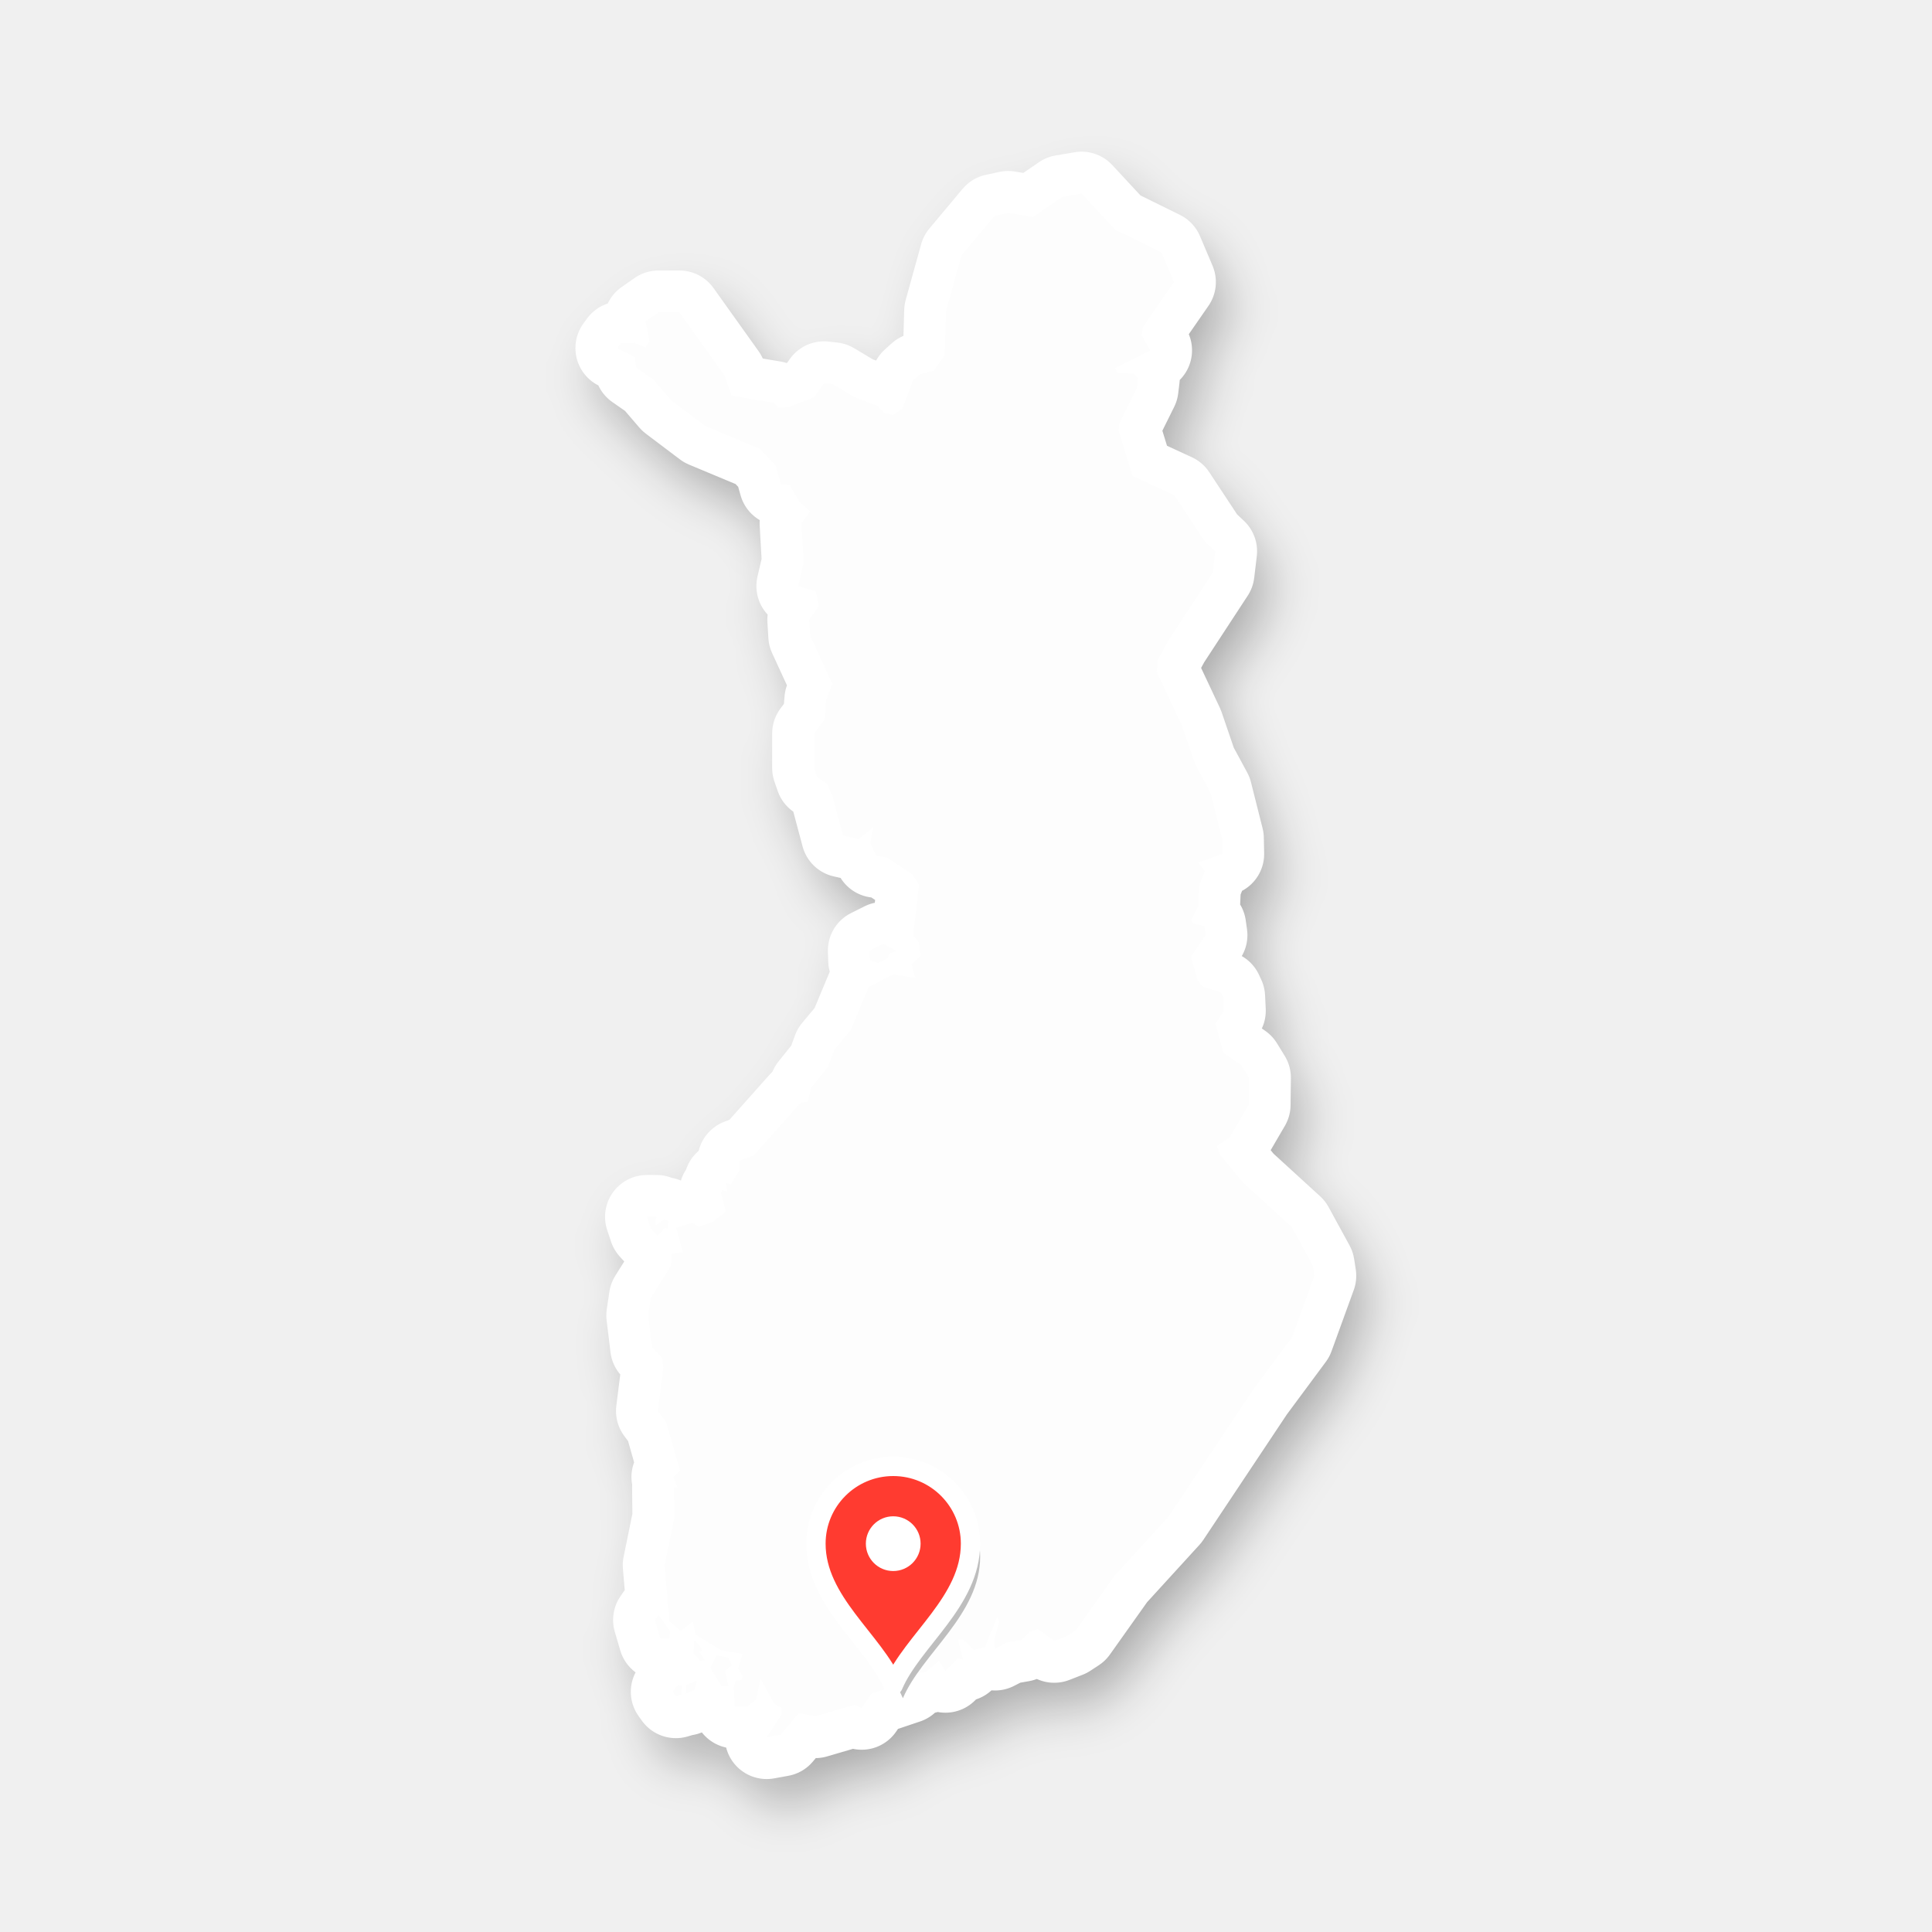
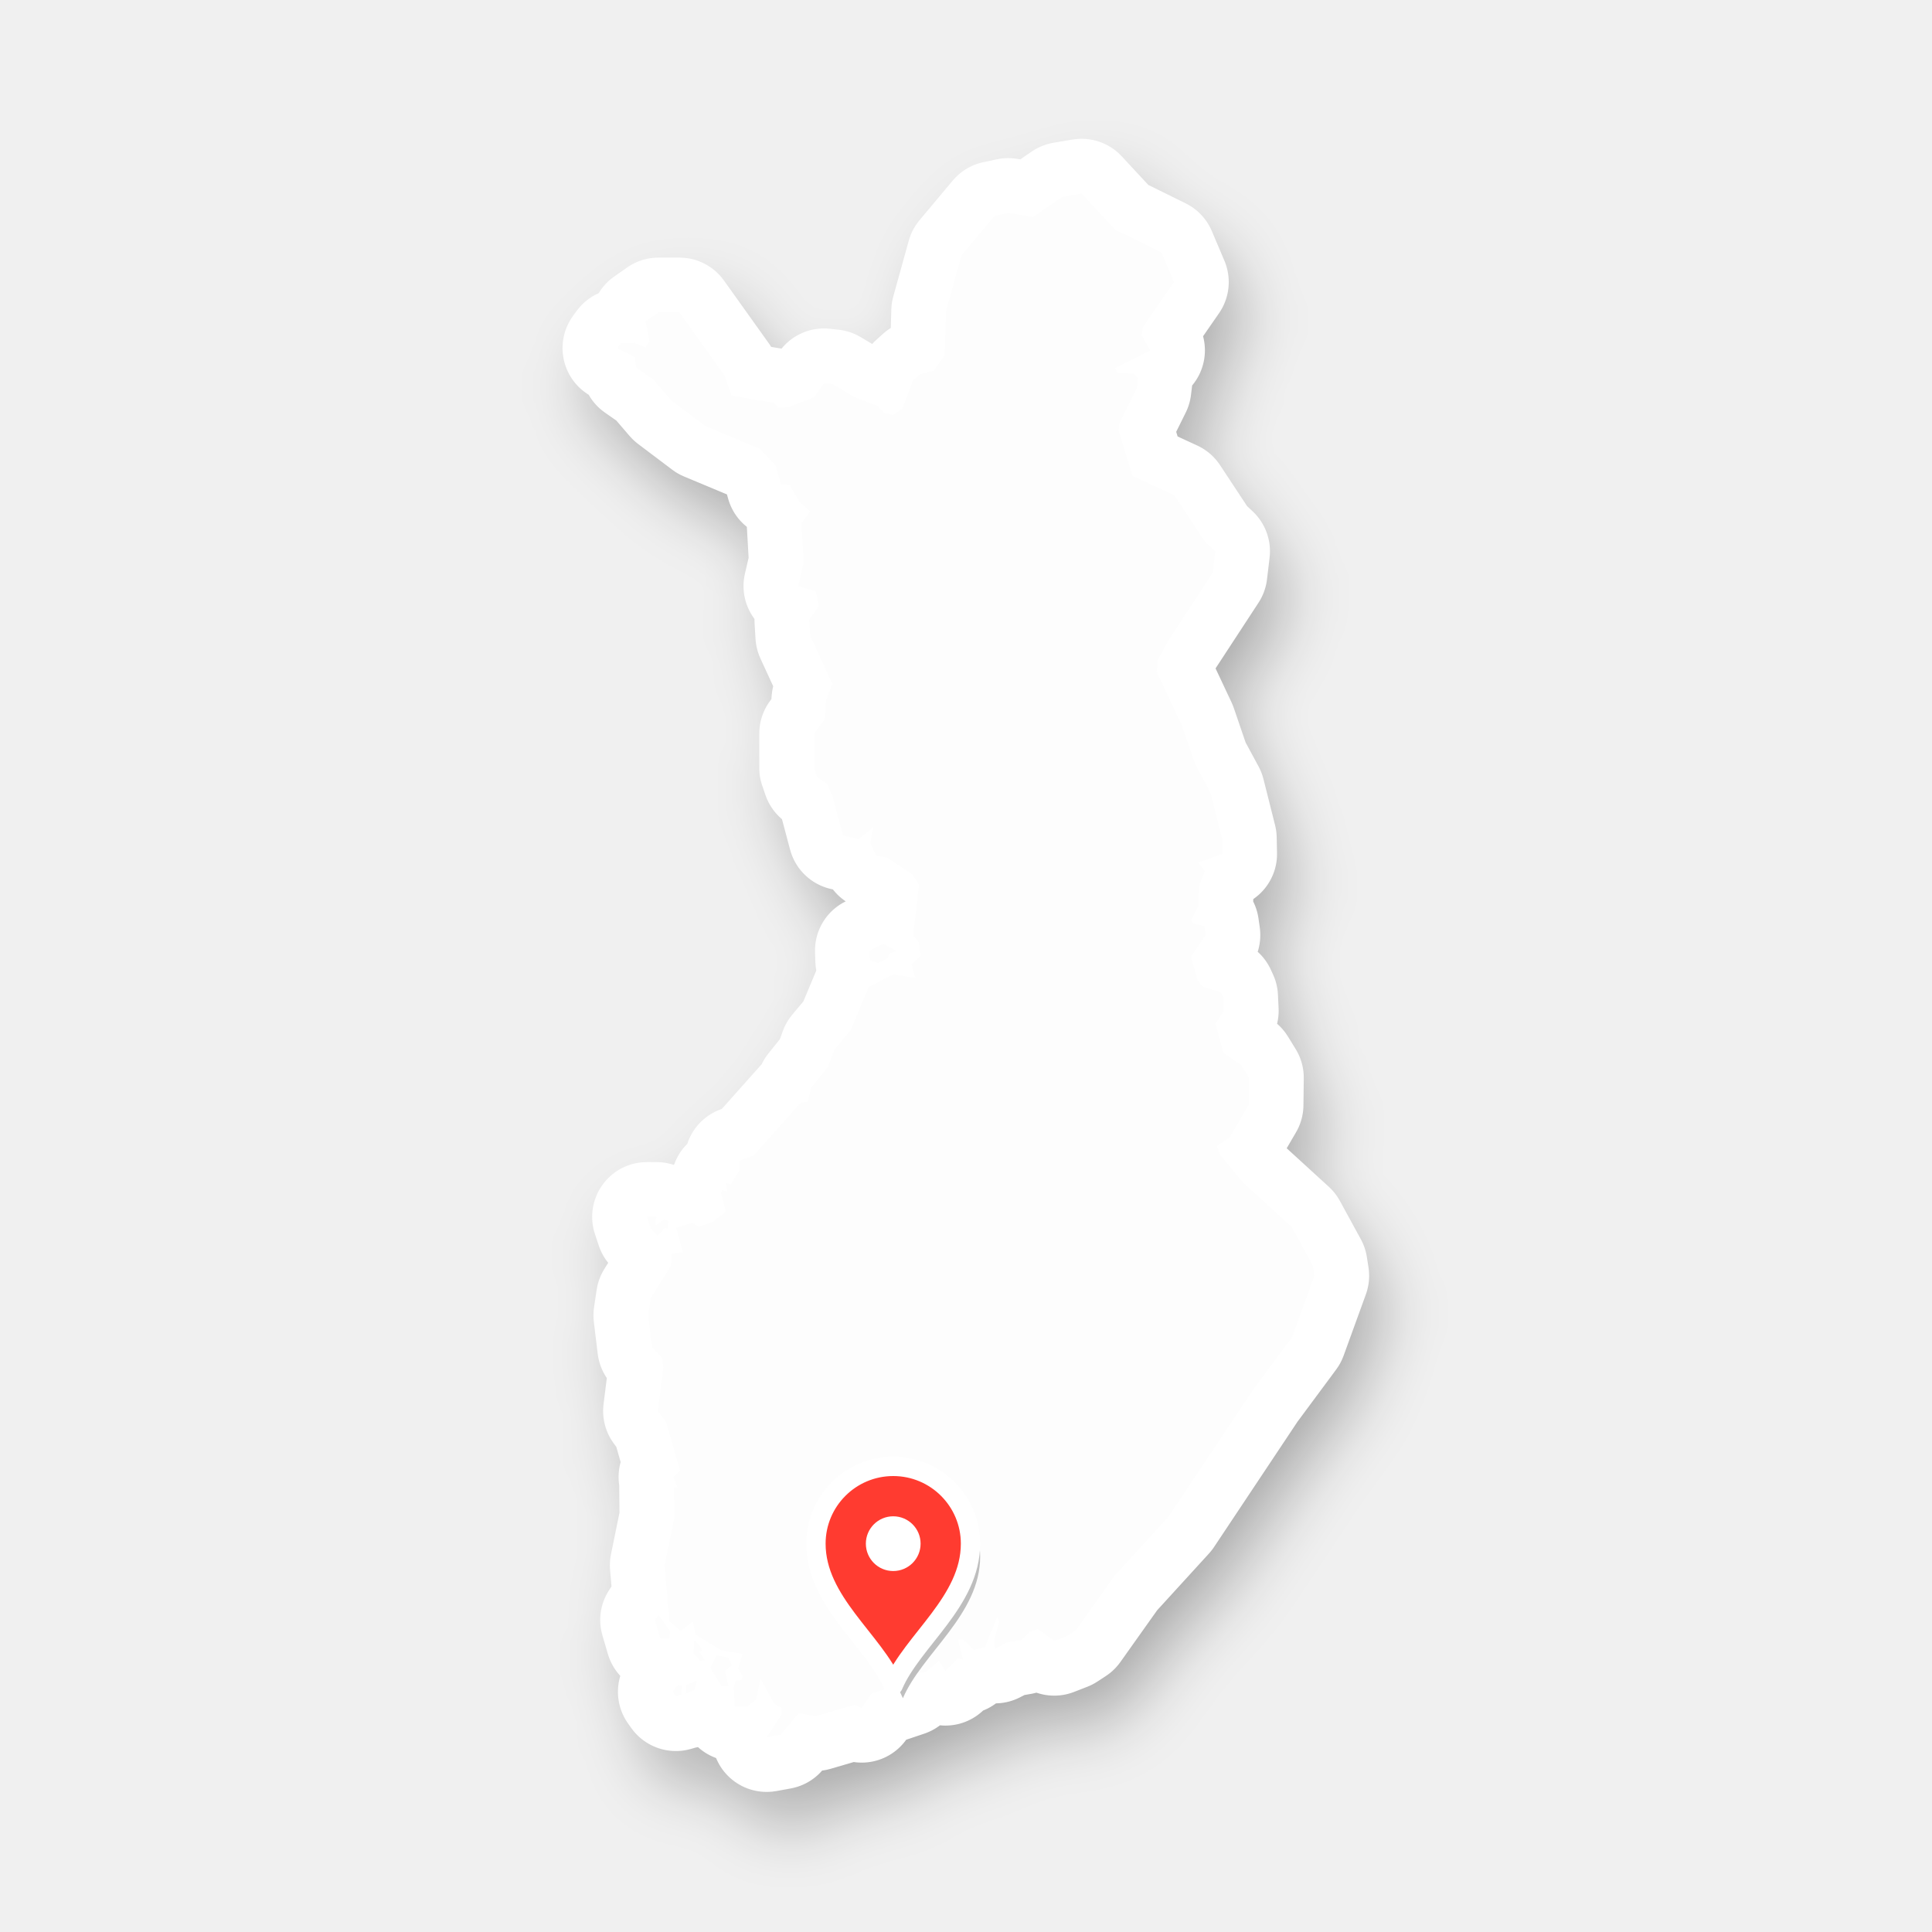
<svg xmlns="http://www.w3.org/2000/svg" width="600" height="600" viewBox="0 0 600 600">
  <defs>
    <filter id="s" x="-20%" y="-20%" width="140%" height="140%">
-       <feGaussianBlur stdDeviation="7" />
+       <feGaussianBlur stdDeviation="9" />
    </filter>
  </defs>
-   <path d="M261.8 259.5L258.6 247.5L256.9 243.4L253.8 241.4L252.8 238.5L252.8 227.8L256.1 223.4L256.6 217.3L258.5 212.4L251.6 197.4L251.3 192.5L254.3 188.2L253.4 183.7L247.9 182.0L249.6 174.7L248.9 162.5L251.6 158.8L248.3 155.9L245.2 150.6L242.5 150.3L240.9 144.6L236.0 139.4L219.0 132.3L208.4 124.3L202.9 117.9L197.6 114.2L197.1 110.8L191.7 108.1L192.8 106.6L197.0 106.5L200.5 107.9L201.7 106.0L200.5 99.8L204.5 97.0L211.0 97.0L225.0 116.6L227.2 122.9L240.3 125.1L241.7 126.6L245.3 126.3L252.9 123.3L255.9 119.0L258.6 119.3L265.3 123.3L272.6 126.1L274.6 128.3L277.4 128.9L280.3 126.8L283.5 118.2L285.6 116.3L290.0 115.1L293.4 110.3L293.8 96.6L298.6 79.3L308.9 67.0L313.1 66.1L320.8 67.4L330.0 61.1L335.9 60.1L346.3 71.3L360.7 78.4L364.6 87.6L354.9 101.6L354.6 104.2L357.2 108.8L346.3 114.3L347.1 115.8L352.1 116.1L353.4 117.3L353.0 120.6L347.6 131.5L347.4 133.8L351.7 147.8L364.7 153.8L374.2 168.2L377.4 171.2L376.6 177.9L362.8 199.0L359.6 204.9L359.2 208.6L367.1 225.4L371.2 237.4L375.9 246.1L379.5 260.4L379.6 265.2L372.1 267.9L374.2 270.5L372.4 275.0L372.1 281.4L370.0 285.6L370.4 286.7L374.0 287.6L374.4 290.4L369.9 297.1L371.9 304.4L373.5 306.4L379.2 308.2L379.9 309.7L380.1 313.9L377.5 317.9L379.9 326.9L385.5 330.8L387.9 334.7L387.8 343.1L381.9 353.2L377.9 355.9L378.9 358.6L386.1 367.3L401.2 381.1L407.7 393.0L408.2 396.2L401.3 415.2L389.0 431.8L362.9 471.0L346.1 489.4L334.1 506.3L331.5 508.0L327.4 509.6L322.3 505.9L319.7 506.8L317.3 509.3L312.7 510.1L309.0 512.0L308.7 509.3L310.4 503.5L309.7 502.1L305.9 511.5L302.5 512.4L299.1 509.2L297.5 509.2L299.1 515.4L297.4 515.1L293.6 518.9L291.6 515.8L287.6 519.2L283.9 519.8L281.6 522.3L270.6 526.0L267.6 530.4L265.5 529.4L253.2 533.0L248.1 532.0L242.5 538.7L238.1 539.5L242.6 532.7L242.8 530.4L240.5 529.2L236.2 521.3L234.8 527.8L231.9 530.1L228.2 530.0L227.9 524.1L228.4 521.9L230.2 521.8L230.7 520.7L229.2 518.2L230.6 513.6L224.1 512.6L216.1 507.7L215.1 503.6L211.4 506.5L207.9 503.5L206.4 486.1L209.4 471.4L209.3 461.9L210.4 461.9L209.1 458.7L211.2 456.8L206.9 441.7L204.3 438.2L206.0 424.7L205.6 421.7L202.5 418.4L201.3 408.5L202.1 403.1L208.3 393.2L208.6 389.3L212.1 389.0L210.0 381.3L215.1 379.7L217.0 381.0L221.4 379.4L225.4 376.3L223.9 370.4L224.4 369.6L225.9 370.1L225.4 367.3L226.9 367.9L229.5 363.7L229.6 360.5L234.1 358.8L248.7 342.4L250.8 342.2L251.9 337.8L257.2 331.2L259.1 326.0L264.2 319.9L269.8 306.5L277.4 302.6L284.3 303.7L283.1 299.5L285.9 296.8L285.3 292.6L283.6 290.5L285.4 274.8L283.4 271.6L275.4 266.3L272.1 265.8L270.3 261.7L271.2 256.9L266.7 260.6L261.8 259.5ZM218.9 515.6L217.5 515.8L215.4 513.5L215.6 509.4L217.2 510.9L218.1 512.6L217.2 513.0L218.9 515.6ZM203.5 379.6L203.7 380.5L206.4 378.6L207.6 379.3L207.4 381.6L206.5 381.2L205.5 382.5L204.2 383.8L202.1 381.5L200.9 377.9L203.9 377.9L203.5 379.6ZM222.5 514.1L226.1 514.7L227.3 517.2L225.2 518.8L226.2 523.7L224.1 523.7L220.6 518.0L222.5 514.1ZM208.1 506.6L207.9 508.8L205.1 508.9L203.4 503.1L204.5 501.5L208.1 506.6ZM215.7 524.8L213.0 526.0L213.2 523.3L216.4 521.9L215.7 524.8ZM211.6 526.3L209.9 526.8L208.9 525.4L210.5 523.3L211.8 523.5L211.6 526.3ZM275.6 297.6L272.6 299.1L270.2 298.2L270.1 295.2L274.3 293.1L278.5 295.4L276.4 296.0L275.6 297.6Z" transform="translate(5 9)" fill="#000" fill-opacity=".22" stroke="#000" stroke-opacity=".22" stroke-width="26" stroke-linejoin="round" filter="url(#s)" />
-   <path d="M261.8 259.5L258.6 247.5L256.9 243.4L253.8 241.4L252.8 238.5L252.8 227.8L256.1 223.4L256.6 217.3L258.5 212.4L251.6 197.4L251.3 192.5L254.3 188.2L253.4 183.7L247.9 182.0L249.6 174.7L248.9 162.5L251.6 158.8L248.3 155.9L245.2 150.6L242.5 150.3L240.9 144.6L236.0 139.4L219.0 132.3L208.4 124.3L202.9 117.9L197.6 114.2L197.1 110.8L191.7 108.1L192.8 106.6L197.0 106.5L200.5 107.9L201.7 106.0L200.5 99.8L204.5 97.0L211.0 97.0L225.0 116.6L227.2 122.9L240.3 125.1L241.7 126.6L245.3 126.3L252.9 123.3L255.9 119.0L258.6 119.3L265.3 123.3L272.6 126.1L274.6 128.3L277.4 128.9L280.3 126.8L283.5 118.2L285.6 116.3L290.0 115.1L293.4 110.3L293.8 96.6L298.6 79.3L308.9 67.0L313.1 66.1L320.8 67.4L330.0 61.1L335.9 60.1L346.3 71.3L360.7 78.4L364.6 87.6L354.9 101.6L354.6 104.2L357.2 108.8L346.3 114.3L347.1 115.8L352.1 116.1L353.4 117.3L353.0 120.6L347.6 131.5L347.4 133.8L351.7 147.8L364.7 153.8L374.2 168.2L377.4 171.2L376.6 177.9L362.8 199.0L359.6 204.9L359.2 208.6L367.1 225.4L371.2 237.4L375.9 246.1L379.5 260.4L379.6 265.2L372.1 267.9L374.2 270.5L372.4 275.0L372.1 281.4L370.0 285.6L370.4 286.7L374.0 287.6L374.4 290.4L369.9 297.1L371.9 304.4L373.5 306.4L379.2 308.2L379.9 309.7L380.1 313.9L377.5 317.9L379.9 326.9L385.5 330.8L387.9 334.7L387.8 343.1L381.9 353.2L377.9 355.9L378.9 358.6L386.1 367.3L401.2 381.1L407.7 393.0L408.2 396.2L401.3 415.2L389.0 431.8L362.9 471.0L346.1 489.4L334.1 506.3L331.5 508.0L327.4 509.6L322.3 505.9L319.7 506.8L317.3 509.3L312.7 510.1L309.0 512.0L308.7 509.3L310.4 503.5L309.7 502.1L305.9 511.5L302.5 512.4L299.1 509.2L297.5 509.2L299.1 515.4L297.4 515.1L293.6 518.9L291.6 515.8L287.6 519.2L283.9 519.8L281.6 522.3L270.6 526.0L267.6 530.4L265.5 529.4L253.2 533.0L248.1 532.0L242.5 538.7L238.1 539.5L242.6 532.7L242.8 530.4L240.5 529.2L236.2 521.3L234.8 527.8L231.9 530.1L228.2 530.0L227.9 524.1L228.4 521.9L230.2 521.8L230.7 520.7L229.2 518.2L230.6 513.6L224.1 512.6L216.1 507.7L215.1 503.6L211.4 506.5L207.9 503.5L206.4 486.1L209.4 471.4L209.3 461.9L210.4 461.9L209.1 458.7L211.2 456.8L206.9 441.7L204.3 438.2L206.0 424.7L205.6 421.7L202.5 418.4L201.3 408.5L202.1 403.1L208.3 393.2L208.6 389.3L212.1 389.0L210.0 381.3L215.1 379.7L217.0 381.0L221.4 379.4L225.4 376.3L223.9 370.4L224.4 369.6L225.9 370.1L225.4 367.3L226.9 367.9L229.5 363.7L229.6 360.5L234.1 358.8L248.7 342.4L250.8 342.2L251.9 337.8L257.2 331.2L259.1 326.0L264.2 319.9L269.8 306.5L277.4 302.6L284.3 303.7L283.1 299.5L285.9 296.8L285.3 292.6L283.6 290.5L285.4 274.8L283.4 271.6L275.4 266.3L272.1 265.8L270.3 261.7L271.2 256.9L266.7 260.6L261.8 259.5ZM218.9 515.6L217.5 515.8L215.4 513.5L215.6 509.4L217.2 510.9L218.1 512.6L217.2 513.0L218.9 515.6ZM203.5 379.6L203.7 380.5L206.4 378.6L207.6 379.3L207.4 381.6L206.5 381.2L205.5 382.5L204.2 383.8L202.1 381.5L200.9 377.9L203.9 377.9L203.5 379.6ZM222.5 514.1L226.1 514.7L227.3 517.2L225.2 518.8L226.2 523.7L224.1 523.7L220.6 518.0L222.5 514.1ZM208.1 506.6L207.9 508.8L205.1 508.9L203.4 503.1L204.5 501.5L208.1 506.6ZM215.7 524.8L213.0 526.0L213.2 523.3L216.4 521.9L215.7 524.8ZM211.6 526.3L209.9 526.8L208.9 525.4L210.5 523.3L211.8 523.5L211.6 526.3ZM275.6 297.6L272.6 299.1L270.2 298.2L270.1 295.2L274.3 293.1L278.5 295.4L276.4 296.0L275.6 297.6Z" fill="#fff" stroke="#fff" stroke-width="26" stroke-linejoin="round" />
+   <path d="M261.8 259.5L258.6 247.5L256.9 243.4L253.8 241.4L252.8 238.5L252.8 227.8L256.1 223.4L256.6 217.3L258.5 212.4L251.6 197.4L251.3 192.5L254.3 188.2L253.4 183.7L247.9 182.0L249.6 174.7L248.9 162.5L251.6 158.8L248.3 155.9L245.2 150.6L242.5 150.3L240.9 144.6L236.0 139.4L219.0 132.3L208.4 124.3L202.9 117.9L197.6 114.2L197.1 110.8L191.7 108.1L192.8 106.6L197.0 106.5L200.5 107.9L201.7 106.0L200.5 99.8L204.5 97.0L211.0 97.0L225.0 116.6L227.2 122.9L240.3 125.1L241.7 126.6L245.3 126.3L252.9 123.3L255.9 119.0L258.6 119.3L265.3 123.3L272.6 126.1L274.6 128.3L277.4 128.9L280.3 126.8L283.5 118.2L285.6 116.3L290.0 115.1L293.4 110.3L293.8 96.6L298.6 79.3L308.9 67.0L313.1 66.1L320.8 67.4L330.0 61.1L335.9 60.1L346.3 71.3L360.7 78.4L364.6 87.6L354.9 101.6L354.6 104.2L357.2 108.8L346.3 114.3L347.1 115.8L352.1 116.1L353.4 117.3L353.0 120.6L347.6 131.5L347.4 133.8L351.7 147.8L364.7 153.8L374.2 168.2L377.4 171.2L376.6 177.9L362.8 199.0L359.6 204.9L359.2 208.6L367.1 225.4L371.2 237.4L375.9 246.1L379.5 260.4L379.6 265.2L372.1 267.9L374.2 270.5L372.4 275.0L372.1 281.4L370.0 285.6L370.4 286.7L374.0 287.6L374.4 290.4L369.9 297.1L371.9 304.4L373.5 306.4L379.2 308.2L379.9 309.7L380.1 313.9L377.5 317.9L379.9 326.9L385.5 330.8L387.9 334.7L387.8 343.1L381.9 353.2L377.9 355.9L378.9 358.6L386.1 367.3L401.2 381.1L407.7 393.0L408.2 396.2L401.3 415.2L389.0 431.8L362.9 471.0L346.1 489.4L334.1 506.3L331.5 508.0L327.4 509.6L322.3 505.9L319.7 506.8L317.3 509.3L312.7 510.1L309.0 512.0L308.7 509.3L310.4 503.5L309.7 502.1L305.9 511.5L302.5 512.4L299.1 509.2L297.5 509.2L299.1 515.4L297.4 515.1L293.6 518.9L291.6 515.8L287.6 519.2L283.9 519.8L281.6 522.3L270.6 526.0L267.6 530.4L265.5 529.4L253.2 533.0L248.1 532.0L242.5 538.7L238.1 539.5L242.6 532.7L242.8 530.4L240.5 529.2L236.2 521.3L234.8 527.8L231.9 530.1L228.2 530.0L227.9 524.1L228.4 521.9L230.2 521.8L230.7 520.7L229.2 518.2L230.6 513.6L224.1 512.6L216.1 507.7L215.1 503.6L211.4 506.5L207.9 503.5L206.4 486.1L209.4 471.4L209.3 461.9L210.4 461.9L209.1 458.7L211.2 456.8L206.9 441.7L204.3 438.2L206.0 424.7L205.6 421.7L202.5 418.4L201.3 408.5L202.1 403.1L208.3 393.2L208.6 389.3L212.1 389.0L210.0 381.3L215.1 379.7L217.0 381.0L221.4 379.4L225.4 376.3L223.9 370.4L224.4 369.6L225.9 370.1L225.4 367.3L226.9 367.9L229.5 363.7L229.6 360.5L234.1 358.8L248.7 342.4L250.8 342.2L251.9 337.8L257.2 331.2L259.1 326.0L264.2 319.9L269.8 306.5L277.4 302.6L284.3 303.7L283.1 299.5L285.9 296.8L285.3 292.6L283.6 290.5L285.4 274.8L283.4 271.6L275.4 266.3L272.1 265.8L270.3 261.7L271.2 256.9L266.7 260.6L261.8 259.5ZM218.9 515.6L217.5 515.8L215.4 513.5L215.6 509.4L217.2 510.9L218.1 512.6L217.2 513.0L218.9 515.6ZM203.5 379.6L203.7 380.5L206.4 378.6L207.6 379.3L207.4 381.6L206.5 381.2L205.5 382.5L204.2 383.8L202.1 381.5L200.9 377.9L203.9 377.9L203.5 379.6ZM222.5 514.1L226.1 514.7L227.3 517.2L225.2 518.8L226.2 523.7L224.1 523.7L220.6 518.0L222.5 514.1ZM208.1 506.6L207.9 508.8L205.1 508.9L203.4 503.1L204.5 501.5L208.1 506.6ZM215.7 524.8L213.0 526.0L213.2 523.3L216.4 521.9L215.7 524.8ZM211.6 526.3L209.9 526.8L208.9 525.4L210.5 523.3L211.8 523.5L211.6 526.3ZM275.6 297.6L272.6 299.1L270.2 298.2L270.1 295.2L274.3 293.1L278.5 295.4L276.4 296.0L275.6 297.6Z" transform="translate(6 12)" fill="#000" fill-opacity=".22" stroke="#000" stroke-opacity=".22" stroke-width="34" stroke-linejoin="round" filter="url(#s)" />
+   <path d="M261.8 259.5L258.6 247.5L256.9 243.4L253.8 241.4L252.8 238.5L252.8 227.8L256.1 223.4L256.6 217.3L258.5 212.4L251.6 197.4L251.3 192.5L254.3 188.2L253.4 183.7L247.9 182.0L249.6 174.7L248.9 162.5L251.6 158.8L248.3 155.9L245.2 150.6L242.5 150.3L240.9 144.6L236.0 139.4L219.0 132.3L208.4 124.3L202.9 117.9L197.6 114.2L197.1 110.8L191.7 108.1L192.8 106.6L197.0 106.5L200.5 107.9L201.7 106.0L200.5 99.8L204.5 97.0L211.0 97.0L225.0 116.6L227.2 122.9L240.3 125.1L241.7 126.6L245.3 126.3L252.9 123.3L255.9 119.0L258.6 119.3L265.3 123.3L272.6 126.1L274.6 128.3L277.4 128.9L280.3 126.8L283.5 118.2L285.6 116.3L290.0 115.1L293.4 110.3L293.8 96.6L298.6 79.3L308.9 67.0L313.1 66.1L320.8 67.4L330.0 61.1L335.9 60.1L346.3 71.3L360.7 78.4L364.6 87.6L354.9 101.6L354.6 104.2L357.2 108.8L346.3 114.3L347.1 115.8L352.1 116.1L353.4 117.3L353.0 120.6L347.6 131.5L347.4 133.8L351.7 147.8L364.7 153.8L374.2 168.2L377.4 171.2L376.6 177.9L362.8 199.0L359.6 204.9L359.2 208.6L367.1 225.4L371.2 237.4L375.9 246.1L379.5 260.4L379.6 265.2L372.1 267.9L374.2 270.5L372.4 275.0L372.1 281.4L370.0 285.6L370.4 286.7L374.0 287.6L374.4 290.4L369.9 297.1L371.9 304.4L373.5 306.4L379.2 308.2L379.9 309.7L380.1 313.9L377.5 317.9L379.9 326.9L385.5 330.8L387.9 334.7L387.8 343.1L381.9 353.2L377.9 355.9L378.9 358.6L386.1 367.3L401.2 381.1L407.7 393.0L408.2 396.2L401.3 415.2L389.0 431.8L362.9 471.0L346.1 489.4L334.1 506.3L331.5 508.0L327.4 509.6L322.3 505.9L319.7 506.8L317.3 509.3L312.7 510.1L309.0 512.0L308.7 509.3L310.4 503.5L309.7 502.1L305.9 511.5L302.5 512.4L299.1 509.2L297.5 509.2L299.1 515.4L297.4 515.1L293.6 518.9L291.6 515.8L287.6 519.2L283.9 519.8L281.6 522.3L270.6 526.0L267.6 530.4L265.5 529.4L253.2 533.0L248.1 532.0L242.5 538.7L238.1 539.5L242.6 532.7L242.8 530.4L240.5 529.2L236.2 521.3L234.8 527.8L231.9 530.1L228.2 530.0L227.9 524.1L228.4 521.9L230.2 521.8L230.7 520.7L229.2 518.2L230.6 513.6L224.1 512.6L216.1 507.7L215.1 503.6L211.4 506.5L207.9 503.5L206.4 486.1L209.4 471.4L209.3 461.9L210.4 461.9L209.1 458.7L211.2 456.8L206.9 441.7L204.3 438.2L206.0 424.7L205.6 421.7L202.5 418.4L201.3 408.5L202.1 403.1L208.3 393.2L208.6 389.3L212.1 389.0L210.0 381.3L215.1 379.7L217.0 381.0L221.4 379.4L225.4 376.3L223.9 370.4L224.4 369.6L225.9 370.1L225.4 367.3L226.9 367.9L229.5 363.7L229.6 360.5L234.1 358.8L248.7 342.4L250.8 342.2L251.9 337.8L257.2 331.2L259.1 326.0L264.2 319.9L269.8 306.5L277.4 302.6L284.3 303.7L283.1 299.5L285.9 296.8L285.3 292.6L283.6 290.5L285.4 274.8L283.4 271.6L275.4 266.3L272.1 265.8L270.3 261.7L271.2 256.9L266.7 260.6L261.8 259.5ZM218.9 515.6L217.5 515.8L215.4 513.5L215.6 509.4L217.2 510.9L218.1 512.6L217.2 513.0L218.9 515.6ZM203.5 379.6L203.7 380.5L206.4 378.6L207.6 379.3L207.4 381.6L206.5 381.2L205.5 382.5L204.2 383.8L202.1 381.5L200.9 377.9L203.9 377.9L203.5 379.6ZM222.5 514.1L226.1 514.7L227.3 517.2L225.2 518.8L226.2 523.7L224.1 523.7L220.6 518.0L222.5 514.1ZM208.1 506.6L207.9 508.8L205.1 508.9L203.4 503.1L204.5 501.5L208.1 506.6ZM215.7 524.8L213.0 526.0L213.2 523.3L216.4 521.9L215.7 524.8ZM211.6 526.3L209.9 526.8L208.9 525.4L210.5 523.3L211.8 523.5L211.6 526.3ZM275.6 297.6L272.6 299.1L270.2 298.2L270.1 295.2L274.3 293.1L278.5 295.4L276.4 296.0L275.6 297.6Z" fill="#fff" stroke="#fff" stroke-width="34" stroke-linejoin="round" />
  <path d="M261.8 259.5L258.6 247.5L256.9 243.4L253.8 241.4L252.8 238.5L252.8 227.8L256.1 223.4L256.6 217.3L258.5 212.4L251.6 197.4L251.3 192.5L254.3 188.2L253.4 183.7L247.9 182.0L249.6 174.7L248.9 162.5L251.6 158.8L248.3 155.9L245.2 150.6L242.5 150.3L240.9 144.6L236.0 139.4L219.0 132.3L208.4 124.3L202.9 117.9L197.6 114.2L197.1 110.8L191.7 108.1L192.8 106.6L197.0 106.5L200.5 107.9L201.7 106.0L200.5 99.8L204.5 97.0L211.0 97.0L225.0 116.6L227.2 122.9L240.3 125.1L241.7 126.6L245.3 126.3L252.9 123.3L255.9 119.0L258.6 119.3L265.3 123.3L272.6 126.1L274.6 128.3L277.4 128.9L280.3 126.8L283.5 118.2L285.6 116.3L290.0 115.1L293.4 110.3L293.8 96.6L298.6 79.3L308.9 67.0L313.1 66.1L320.8 67.4L330.0 61.1L335.9 60.1L346.3 71.3L360.7 78.4L364.6 87.6L354.9 101.6L354.6 104.2L357.2 108.8L346.3 114.3L347.1 115.8L352.1 116.1L353.4 117.3L353.0 120.6L347.6 131.5L347.4 133.8L351.7 147.8L364.7 153.8L374.2 168.2L377.4 171.2L376.6 177.9L362.8 199.0L359.6 204.9L359.2 208.6L367.1 225.4L371.2 237.4L375.9 246.1L379.5 260.4L379.6 265.2L372.1 267.9L374.2 270.5L372.4 275.0L372.1 281.4L370.0 285.6L370.4 286.7L374.0 287.6L374.4 290.4L369.9 297.1L371.9 304.4L373.5 306.4L379.2 308.2L379.9 309.7L380.1 313.9L377.5 317.9L379.9 326.9L385.5 330.8L387.9 334.7L387.8 343.1L381.9 353.2L377.9 355.9L378.9 358.6L386.1 367.3L401.2 381.1L407.7 393.0L408.2 396.2L401.3 415.2L389.0 431.8L362.9 471.0L346.1 489.4L334.1 506.3L331.5 508.0L327.4 509.6L322.3 505.9L319.7 506.8L317.3 509.3L312.7 510.1L309.0 512.0L308.7 509.3L310.4 503.5L309.7 502.1L305.9 511.5L302.5 512.4L299.1 509.2L297.5 509.2L299.1 515.4L297.4 515.1L293.6 518.9L291.6 515.8L287.6 519.2L283.9 519.8L281.6 522.3L270.6 526.0L267.6 530.4L265.5 529.4L253.2 533.0L248.1 532.0L242.5 538.7L238.1 539.5L242.6 532.7L242.8 530.4L240.5 529.2L236.2 521.3L234.8 527.8L231.9 530.1L228.2 530.0L227.9 524.1L228.4 521.9L230.2 521.8L230.7 520.7L229.2 518.2L230.6 513.6L224.1 512.6L216.1 507.7L215.1 503.6L211.4 506.5L207.9 503.5L206.4 486.1L209.4 471.4L209.3 461.9L210.4 461.9L209.1 458.7L211.2 456.8L206.9 441.7L204.3 438.2L206.0 424.7L205.6 421.7L202.5 418.4L201.3 408.5L202.1 403.1L208.3 393.2L208.6 389.3L212.1 389.0L210.0 381.3L215.1 379.7L217.0 381.0L221.4 379.4L225.4 376.3L223.9 370.4L224.4 369.6L225.9 370.1L225.4 367.3L226.9 367.9L229.5 363.7L229.6 360.5L234.1 358.8L248.7 342.4L250.8 342.2L251.9 337.8L257.2 331.2L259.1 326.0L264.2 319.9L269.8 306.5L277.4 302.6L284.3 303.7L283.1 299.5L285.9 296.8L285.3 292.6L283.6 290.5L285.4 274.8L283.4 271.6L275.4 266.3L272.1 265.8L270.3 261.7L271.2 256.9L266.7 260.6L261.8 259.5ZM218.9 515.6L217.5 515.8L215.4 513.5L215.6 509.4L217.2 510.9L218.1 512.6L217.2 513.0L218.9 515.6ZM203.5 379.6L203.7 380.5L206.4 378.6L207.6 379.3L207.4 381.6L206.5 381.2L205.5 382.5L204.2 383.8L202.1 381.5L200.9 377.9L203.9 377.9L203.5 379.6ZM222.5 514.1L226.1 514.7L227.3 517.2L225.2 518.8L226.2 523.7L224.1 523.7L220.6 518.0L222.5 514.1ZM208.1 506.6L207.9 508.8L205.1 508.9L203.4 503.1L204.5 501.5L208.1 506.6ZM215.7 524.8L213.0 526.0L213.2 523.3L216.4 521.9L215.7 524.8ZM211.6 526.3L209.9 526.8L208.9 525.4L210.5 523.3L211.8 523.5L211.6 526.3ZM275.6 297.6L272.6 299.1L270.2 298.2L270.1 295.2L274.3 293.1L278.5 295.4L276.4 296.0L275.6 297.6Z" fill="#fdfdfd" />
  <g transform="translate(277.4 523.4)">
    <path d="M0 0C-6-14-24-26-24-44A24 24 0 0 1 24-44C24-26 6-14 0 0Z" fill="#000" fill-opacity=".25" transform="translate(3 4)" />
    <path d="M0 0C-6-14-24-26-24-44A24 24 0 0 1 24-44C24-26 6-14 0 0Z" fill="#ff3b30" stroke="#fff" stroke-width="6" stroke-linejoin="round" />
    <circle cy="-44" r="8.5" fill="#fff" />
  </g>
</svg>
